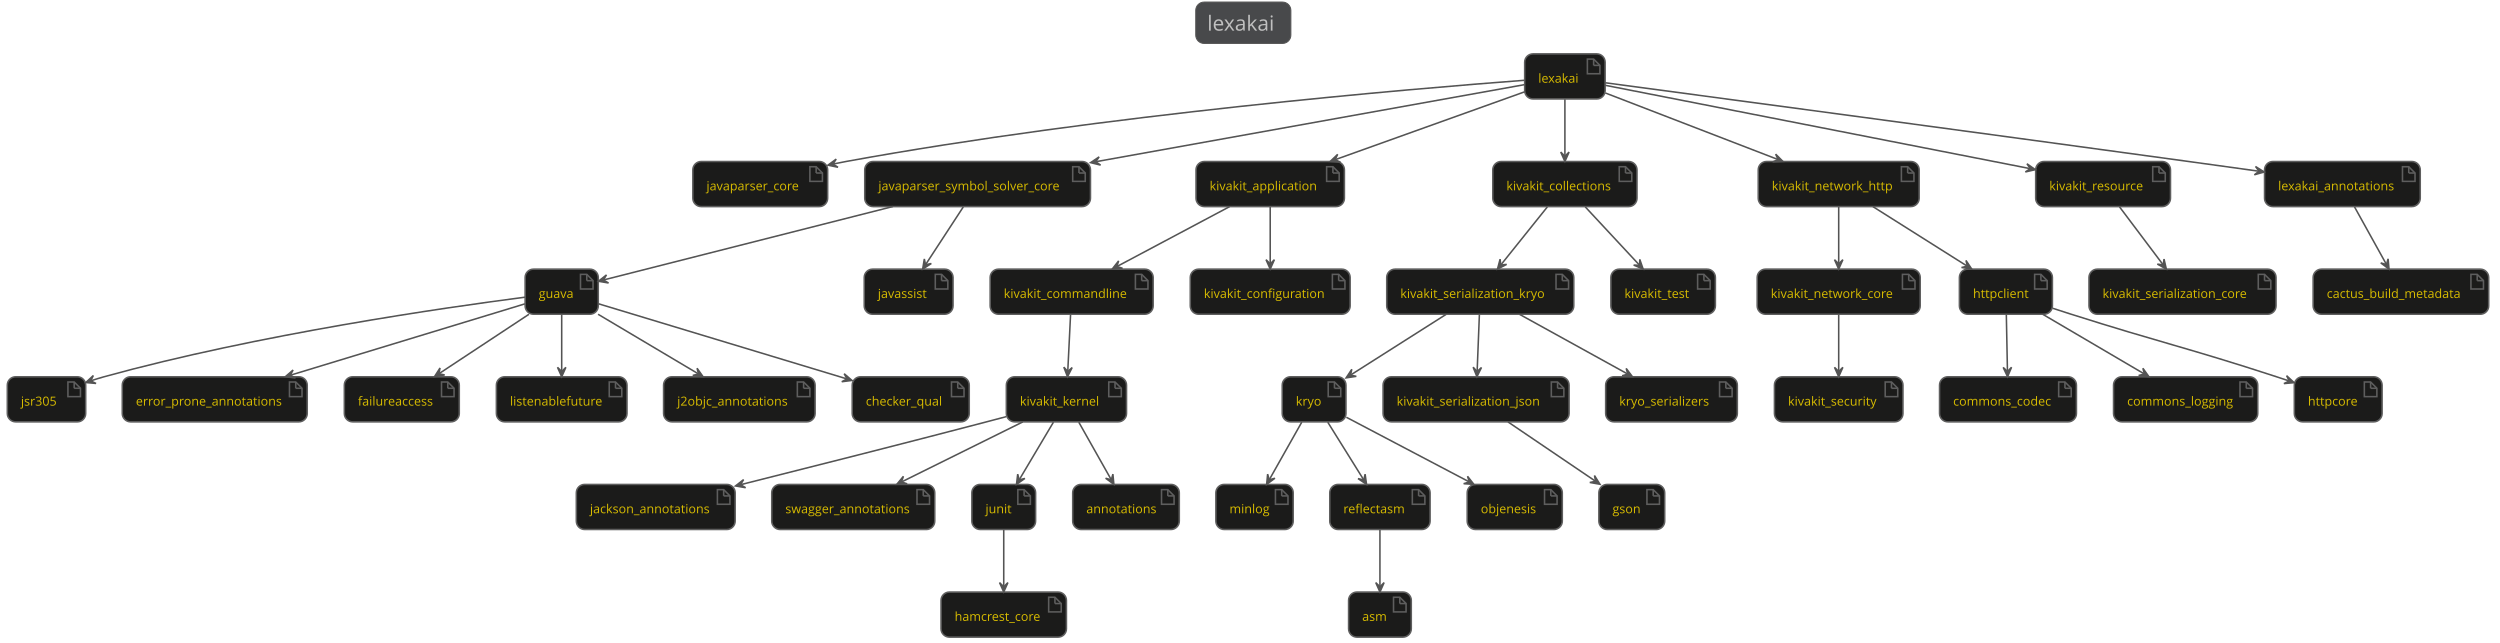
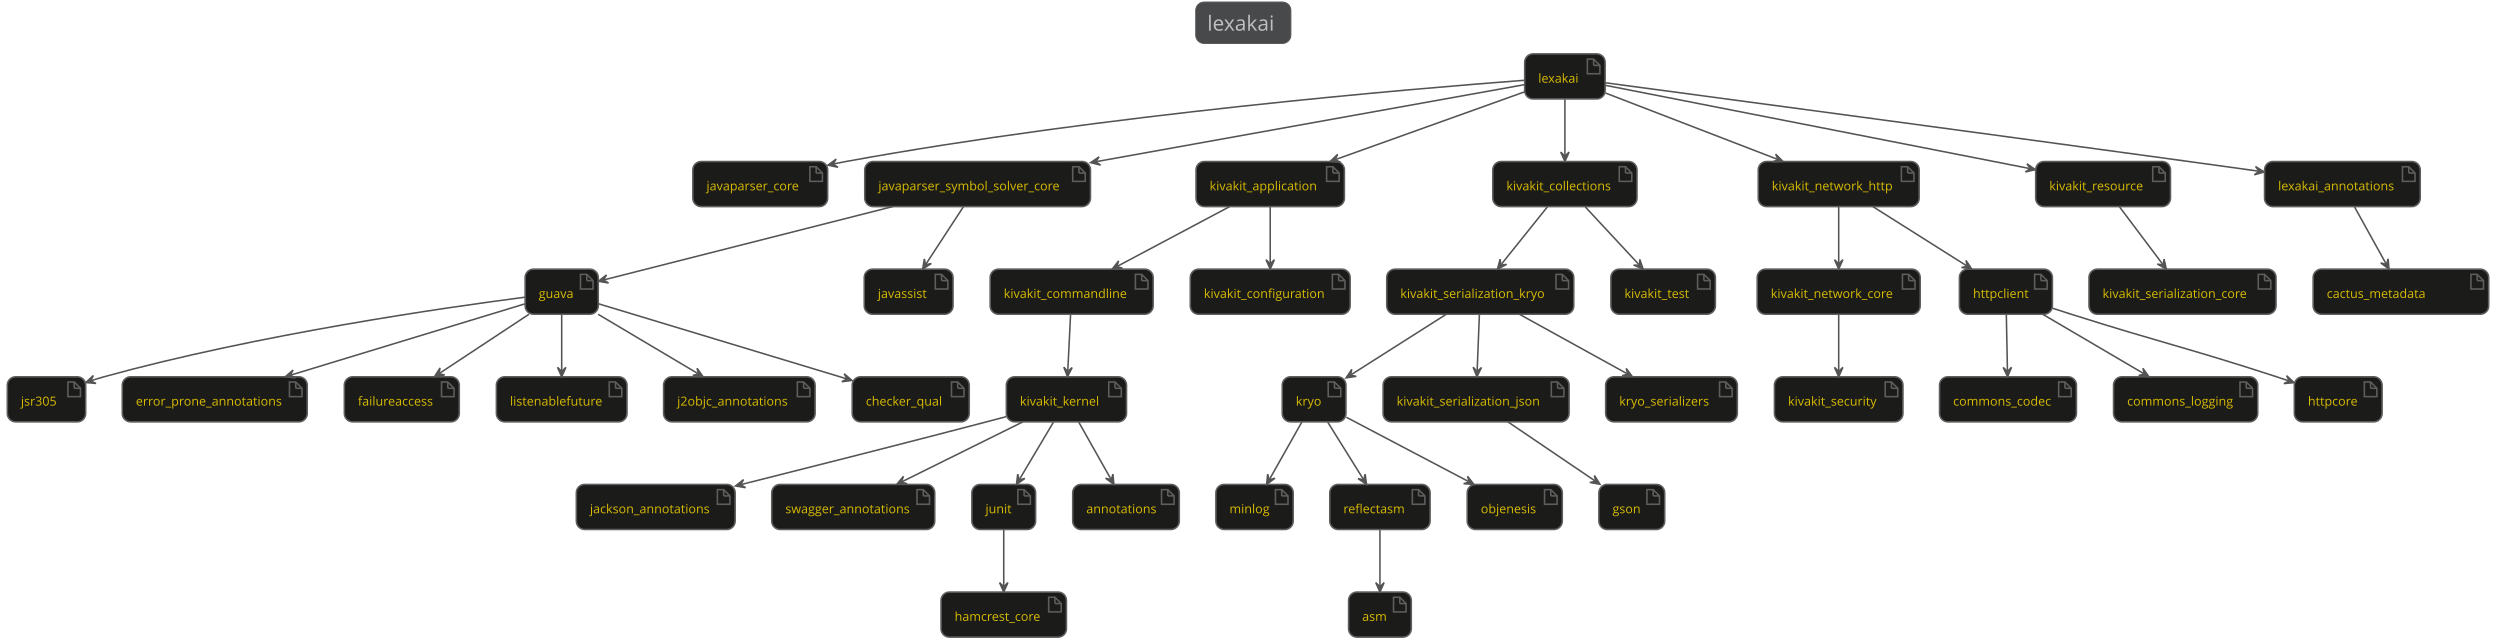
<svg xmlns="http://www.w3.org/2000/svg" contentScriptType="application/ecmascript" contentStyleType="text/css" height="640.625px" preserveAspectRatio="none" style="width:2492px;height:640px;background:#333333;" version="1.1" viewBox="0 0 2492 640" width="2492.708px" zoomAndPan="magnify">
  <defs />
  <g>
    <rect fill="#48494B" height="41.203" rx="8.333" ry="8.333" style="stroke:#545454;stroke-width:1.042;" width="94.792" x="1191.927" y="2.083" />
    <text fill="#C0C0C0" font-family="Open Sans,Avenir,Nunito,Arial,Helvetica,SansSerif" font-size="20.833" lengthAdjust="spacing" textLength="71.875" x="1203.385" y="30.558">lexakai</text>
    <rect fill="#1B1B1A" height="44.93" rx="8.333" ry="8.333" style="stroke:#5E5E5E;stroke-width:1.562;" width="63.542" x="1278.125" y="375.578" />
    <polygon fill="#1B1B1A" points="1323.958,380.786,1323.958,395.37,1336.458,395.37,1336.458,387.036,1330.208,380.786,1323.958,380.786" style="stroke:#5E5E5E;stroke-width:1.562;" />
    <line style="stroke:#5E5E5E;stroke-width:1.562;" x1="1330.208" x2="1330.208" y1="380.786" y2="387.036" />
    <line style="stroke:#5E5E5E;stroke-width:1.562;" x1="1336.458" x2="1330.208" y1="387.036" y2="387.036" />
    <text fill="#D8BC00" font-family="Open Sans,Avenir,Nunito,Arial,Helvetica,SansSerif" font-size="12.5" lengthAdjust="spacing" textLength="26.042" x="1291.667" y="404.329">kryo</text>
    <rect fill="#1B1B1A" height="44.93" rx="8.333" ry="8.333" style="stroke:#5E5E5E;stroke-width:1.562;" width="77.083" x="1211.979" y="482.87" />
    <polygon fill="#1B1B1A" points="1271.354,488.078,1271.354,502.661,1283.854,502.661,1283.854,494.328,1277.604,488.078,1271.354,488.078" style="stroke:#5E5E5E;stroke-width:1.562;" />
    <line style="stroke:#5E5E5E;stroke-width:1.562;" x1="1277.604" x2="1277.604" y1="488.078" y2="494.328" />
    <line style="stroke:#5E5E5E;stroke-width:1.562;" x1="1283.854" x2="1277.604" y1="494.328" y2="494.328" />
    <text fill="#D8BC00" font-family="Open Sans,Avenir,Nunito,Arial,Helvetica,SansSerif" font-size="12.5" lengthAdjust="spacing" textLength="39.583" x="1225.521" y="511.621">minlog</text>
    <rect fill="#1B1B1A" height="44.93" rx="8.333" ry="8.333" style="stroke:#5E5E5E;stroke-width:1.562;" width="100" x="1325.521" y="482.87" />
    <polygon fill="#1B1B1A" points="1407.812,488.078,1407.812,502.661,1420.312,502.661,1420.312,494.328,1414.062,488.078,1407.812,488.078" style="stroke:#5E5E5E;stroke-width:1.562;" />
    <line style="stroke:#5E5E5E;stroke-width:1.562;" x1="1414.062" x2="1414.062" y1="488.078" y2="494.328" />
    <line style="stroke:#5E5E5E;stroke-width:1.562;" x1="1420.312" x2="1414.062" y1="494.328" y2="494.328" />
    <text fill="#D8BC00" font-family="Open Sans,Avenir,Nunito,Arial,Helvetica,SansSerif" font-size="12.5" lengthAdjust="spacing" textLength="62.5" x="1339.062" y="511.621">reflectasm</text>
    <rect fill="#1B1B1A" height="44.93" rx="8.333" ry="8.333" style="stroke:#5E5E5E;stroke-width:1.562;" width="158.333" x="574.479" y="482.87" />
    <polygon fill="#1B1B1A" points="715.104,488.078,715.104,502.661,727.604,502.661,727.604,494.328,721.354,488.078,715.104,488.078" style="stroke:#5E5E5E;stroke-width:1.562;" />
    <line style="stroke:#5E5E5E;stroke-width:1.562;" x1="721.354" x2="721.354" y1="488.078" y2="494.328" />
    <line style="stroke:#5E5E5E;stroke-width:1.562;" x1="727.604" x2="721.354" y1="494.328" y2="494.328" />
    <text fill="#D8BC00" font-family="Open Sans,Avenir,Nunito,Arial,Helvetica,SansSerif" font-size="12.5" lengthAdjust="spacing" textLength="120.833" x="588.021" y="511.621">jackson_annotations</text>
    <rect fill="#1B1B1A" height="44.93" rx="8.333" ry="8.333" style="stroke:#5E5E5E;stroke-width:1.562;" width="134.375" x="690.625" y="160.994" />
    <polygon fill="#1B1B1A" points="807.292,166.203,807.292,180.786,819.792,180.786,819.792,172.453,813.542,166.203,807.292,166.203" style="stroke:#5E5E5E;stroke-width:1.562;" />
    <line style="stroke:#5E5E5E;stroke-width:1.562;" x1="813.542" x2="813.542" y1="166.203" y2="172.453" />
    <line style="stroke:#5E5E5E;stroke-width:1.562;" x1="819.792" x2="813.542" y1="172.453" y2="172.453" />
    <text fill="#D8BC00" font-family="Open Sans,Avenir,Nunito,Arial,Helvetica,SansSerif" font-size="12.5" lengthAdjust="spacing" textLength="96.875" x="704.167" y="189.746">javaparser_core</text>
    <rect fill="#1B1B1A" height="44.93" rx="8.333" ry="8.333" style="stroke:#5E5E5E;stroke-width:1.562;" width="225" x="861.979" y="160.994" />
    <polygon fill="#1B1B1A" points="1069.271,166.203,1069.271,180.786,1081.771,180.786,1081.771,172.453,1075.521,166.203,1069.271,166.203" style="stroke:#5E5E5E;stroke-width:1.562;" />
    <line style="stroke:#5E5E5E;stroke-width:1.562;" x1="1075.521" x2="1075.521" y1="166.203" y2="172.453" />
    <line style="stroke:#5E5E5E;stroke-width:1.562;" x1="1081.771" x2="1075.521" y1="172.453" y2="172.453" />
    <text fill="#D8BC00" font-family="Open Sans,Avenir,Nunito,Arial,Helvetica,SansSerif" font-size="12.5" lengthAdjust="spacing" textLength="187.5" x="875.521" y="189.746">javaparser_symbol_solver_core</text>
    <rect fill="#1B1B1A" height="44.93" rx="8.333" ry="8.333" style="stroke:#5E5E5E;stroke-width:1.562;" width="78.125" x="7.292" y="375.578" />
    <polygon fill="#1B1B1A" points="67.708,380.786,67.708,395.37,80.208,395.37,80.208,387.036,73.958,380.786,67.708,380.786" style="stroke:#5E5E5E;stroke-width:1.562;" />
    <line style="stroke:#5E5E5E;stroke-width:1.562;" x1="73.958" x2="73.958" y1="380.786" y2="387.036" />
    <line style="stroke:#5E5E5E;stroke-width:1.562;" x1="80.208" x2="73.958" y1="387.036" y2="387.036" />
    <text fill="#D8BC00" font-family="Open Sans,Avenir,Nunito,Arial,Helvetica,SansSerif" font-size="12.5" lengthAdjust="spacing" textLength="40.625" x="20.833" y="404.329">jsr305</text>
    <rect fill="#1B1B1A" height="44.93" rx="8.333" ry="8.333" style="stroke:#5E5E5E;stroke-width:1.562;" width="65.625" x="1593.75" y="482.87" />
    <polygon fill="#1B1B1A" points="1641.667,488.078,1641.667,502.661,1654.167,502.661,1654.167,494.328,1647.917,488.078,1641.667,488.078" style="stroke:#5E5E5E;stroke-width:1.562;" />
    <line style="stroke:#5E5E5E;stroke-width:1.562;" x1="1647.917" x2="1647.917" y1="488.078" y2="494.328" />
    <line style="stroke:#5E5E5E;stroke-width:1.562;" x1="1654.167" x2="1647.917" y1="494.328" y2="494.328" />
    <text fill="#D8BC00" font-family="Open Sans,Avenir,Nunito,Arial,Helvetica,SansSerif" font-size="12.5" lengthAdjust="spacing" textLength="28.125" x="1607.292" y="511.621">gson</text>
    <rect fill="#1B1B1A" height="44.93" rx="8.333" ry="8.333" style="stroke:#5E5E5E;stroke-width:1.562;" width="184.375" x="121.875" y="375.578" />
    <polygon fill="#1B1B1A" points="288.542,380.786,288.542,395.37,301.042,395.37,301.042,387.036,294.792,380.786,288.542,380.786" style="stroke:#5E5E5E;stroke-width:1.562;" />
    <line style="stroke:#5E5E5E;stroke-width:1.562;" x1="294.792" x2="294.792" y1="380.786" y2="387.036" />
    <line style="stroke:#5E5E5E;stroke-width:1.562;" x1="301.042" x2="294.792" y1="387.036" y2="387.036" />
    <text fill="#D8BC00" font-family="Open Sans,Avenir,Nunito,Arial,Helvetica,SansSerif" font-size="12.5" lengthAdjust="spacing" textLength="146.875" x="135.417" y="404.329">error_prone_annotations</text>
    <rect fill="#1B1B1A" height="44.93" rx="8.333" ry="8.333" style="stroke:#5E5E5E;stroke-width:1.562;" width="114.583" x="343.229" y="375.578" />
    <polygon fill="#1B1B1A" points="440.104,380.786,440.104,395.37,452.604,395.37,452.604,387.036,446.354,380.786,440.104,380.786" style="stroke:#5E5E5E;stroke-width:1.562;" />
    <line style="stroke:#5E5E5E;stroke-width:1.562;" x1="446.354" x2="446.354" y1="380.786" y2="387.036" />
    <line style="stroke:#5E5E5E;stroke-width:1.562;" x1="452.604" x2="446.354" y1="387.036" y2="387.036" />
    <text fill="#D8BC00" font-family="Open Sans,Avenir,Nunito,Arial,Helvetica,SansSerif" font-size="12.5" lengthAdjust="spacing" textLength="77.083" x="356.771" y="404.329">failureaccess</text>
    <rect fill="#1B1B1A" height="44.93" rx="8.333" ry="8.333" style="stroke:#5E5E5E;stroke-width:1.562;" width="72.917" x="523.438" y="268.286" />
    <polygon fill="#1B1B1A" points="578.646,273.495,578.646,288.078,591.146,288.078,591.146,279.745,584.896,273.495,578.646,273.495" style="stroke:#5E5E5E;stroke-width:1.562;" />
    <line style="stroke:#5E5E5E;stroke-width:1.562;" x1="584.896" x2="584.896" y1="273.495" y2="279.745" />
    <line style="stroke:#5E5E5E;stroke-width:1.562;" x1="591.146" x2="584.896" y1="279.745" y2="279.745" />
    <text fill="#D8BC00" font-family="Open Sans,Avenir,Nunito,Arial,Helvetica,SansSerif" font-size="12.5" lengthAdjust="spacing" textLength="35.417" x="536.979" y="297.038">guava</text>
    <rect fill="#1B1B1A" height="44.93" rx="8.333" ry="8.333" style="stroke:#5E5E5E;stroke-width:1.562;" width="130.208" x="494.792" y="375.578" />
    <polygon fill="#1B1B1A" points="607.292,380.786,607.292,395.37,619.792,395.37,619.792,387.036,613.542,380.786,607.292,380.786" style="stroke:#5E5E5E;stroke-width:1.562;" />
    <line style="stroke:#5E5E5E;stroke-width:1.562;" x1="613.542" x2="613.542" y1="380.786" y2="387.036" />
    <line style="stroke:#5E5E5E;stroke-width:1.562;" x1="619.792" x2="613.542" y1="387.036" y2="387.036" />
    <text fill="#D8BC00" font-family="Open Sans,Avenir,Nunito,Arial,Helvetica,SansSerif" font-size="12.5" lengthAdjust="spacing" textLength="92.708" x="508.333" y="404.329">listenablefuture</text>
    <rect fill="#1B1B1A" height="44.93" rx="8.333" ry="8.333" style="stroke:#5E5E5E;stroke-width:1.562;" width="151.042" x="661.458" y="375.578" />
    <polygon fill="#1B1B1A" points="794.792,380.786,794.792,395.37,807.292,395.37,807.292,387.036,801.042,380.786,794.792,380.786" style="stroke:#5E5E5E;stroke-width:1.562;" />
    <line style="stroke:#5E5E5E;stroke-width:1.562;" x1="801.042" x2="801.042" y1="380.786" y2="387.036" />
    <line style="stroke:#5E5E5E;stroke-width:1.562;" x1="807.292" x2="801.042" y1="387.036" y2="387.036" />
    <text fill="#D8BC00" font-family="Open Sans,Avenir,Nunito,Arial,Helvetica,SansSerif" font-size="12.5" lengthAdjust="spacing" textLength="113.542" x="675" y="404.329">j2objc_annotations</text>
    <rect fill="#1B1B1A" height="44.93" rx="8.333" ry="8.333" style="stroke:#5E5E5E;stroke-width:1.562;" width="175" x="2305.729" y="268.286" />
    <polygon fill="#1B1B1A" points="2463.021,273.495,2463.021,288.078,2475.521,288.078,2475.521,279.745,2469.271,273.495,2463.021,273.495" style="stroke:#5E5E5E;stroke-width:1.562;" />
    <line style="stroke:#5E5E5E;stroke-width:1.562;" x1="2469.271" x2="2469.271" y1="273.495" y2="279.745" />
    <line style="stroke:#5E5E5E;stroke-width:1.562;" x1="2475.521" x2="2469.271" y1="279.745" y2="279.745" />
-     <text fill="#D8BC00" font-family="Open Sans,Avenir,Nunito,Arial,Helvetica,SansSerif" font-size="12.5" lengthAdjust="spacing" textLength="137.5" x="2319.271" y="297.038">cactus_build_metadata</text>
+     <text fill="#D8BC00" font-family="Open Sans,Avenir,Nunito,Arial,Helvetica,SansSerif" font-size="12.5" lengthAdjust="spacing" textLength="137.5" x="2319.271" y="297.038">cactus_metadata</text>
    <rect fill="#1B1B1A" height="44.93" rx="8.333" ry="8.333" style="stroke:#5E5E5E;stroke-width:1.562;" width="147.917" x="1192.188" y="160.994" />
    <polygon fill="#1B1B1A" points="1322.396,166.203,1322.396,180.786,1334.896,180.786,1334.896,172.453,1328.646,166.203,1322.396,166.203" style="stroke:#5E5E5E;stroke-width:1.562;" />
    <line style="stroke:#5E5E5E;stroke-width:1.562;" x1="1328.646" x2="1328.646" y1="166.203" y2="172.453" />
    <line style="stroke:#5E5E5E;stroke-width:1.562;" x1="1334.896" x2="1328.646" y1="172.453" y2="172.453" />
    <text fill="#D8BC00" font-family="Open Sans,Avenir,Nunito,Arial,Helvetica,SansSerif" font-size="12.5" lengthAdjust="spacing" textLength="110.417" x="1205.729" y="189.746">kivakit_application</text>
    <rect fill="#1B1B1A" height="44.93" rx="8.333" ry="8.333" style="stroke:#5E5E5E;stroke-width:1.562;" width="143.75" x="1488.021" y="160.994" />
    <polygon fill="#1B1B1A" points="1614.062,166.203,1614.062,180.786,1626.562,180.786,1626.562,172.453,1620.312,166.203,1614.062,166.203" style="stroke:#5E5E5E;stroke-width:1.562;" />
    <line style="stroke:#5E5E5E;stroke-width:1.562;" x1="1620.312" x2="1620.312" y1="166.203" y2="172.453" />
    <line style="stroke:#5E5E5E;stroke-width:1.562;" x1="1626.562" x2="1620.312" y1="172.453" y2="172.453" />
    <text fill="#D8BC00" font-family="Open Sans,Avenir,Nunito,Arial,Helvetica,SansSerif" font-size="12.5" lengthAdjust="spacing" textLength="106.25" x="1501.562" y="189.746">kivakit_collections</text>
    <rect fill="#1B1B1A" height="44.93" rx="8.333" ry="8.333" style="stroke:#5E5E5E;stroke-width:1.562;" width="162.5" x="986.979" y="268.286" />
    <polygon fill="#1B1B1A" points="1131.771,273.495,1131.771,288.078,1144.271,288.078,1144.271,279.745,1138.021,273.495,1131.771,273.495" style="stroke:#5E5E5E;stroke-width:1.562;" />
    <line style="stroke:#5E5E5E;stroke-width:1.562;" x1="1138.021" x2="1138.021" y1="273.495" y2="279.745" />
    <line style="stroke:#5E5E5E;stroke-width:1.562;" x1="1144.271" x2="1138.021" y1="279.745" y2="279.745" />
    <text fill="#D8BC00" font-family="Open Sans,Avenir,Nunito,Arial,Helvetica,SansSerif" font-size="12.5" lengthAdjust="spacing" textLength="125" x="1000.521" y="297.038">kivakit_commandline</text>
    <rect fill="#1B1B1A" height="44.93" rx="8.333" ry="8.333" style="stroke:#5E5E5E;stroke-width:1.562;" width="159.375" x="1186.458" y="268.286" />
    <polygon fill="#1B1B1A" points="1328.125,273.495,1328.125,288.078,1340.625,288.078,1340.625,279.745,1334.375,273.495,1328.125,273.495" style="stroke:#5E5E5E;stroke-width:1.562;" />
    <line style="stroke:#5E5E5E;stroke-width:1.562;" x1="1334.375" x2="1334.375" y1="273.495" y2="279.745" />
    <line style="stroke:#5E5E5E;stroke-width:1.562;" x1="1340.625" x2="1334.375" y1="279.745" y2="279.745" />
    <text fill="#D8BC00" font-family="Open Sans,Avenir,Nunito,Arial,Helvetica,SansSerif" font-size="12.5" lengthAdjust="spacing" textLength="121.875" x="1200" y="297.038">kivakit_configuration</text>
    <rect fill="#1B1B1A" height="44.93" rx="8.333" ry="8.333" style="stroke:#5E5E5E;stroke-width:1.562;" width="119.792" x="1003.125" y="375.578" />
    <polygon fill="#1B1B1A" points="1105.208,380.786,1105.208,395.37,1117.708,395.37,1117.708,387.036,1111.458,380.786,1105.208,380.786" style="stroke:#5E5E5E;stroke-width:1.562;" />
    <line style="stroke:#5E5E5E;stroke-width:1.562;" x1="1111.458" x2="1111.458" y1="380.786" y2="387.036" />
    <line style="stroke:#5E5E5E;stroke-width:1.562;" x1="1117.708" x2="1111.458" y1="387.036" y2="387.036" />
    <text fill="#D8BC00" font-family="Open Sans,Avenir,Nunito,Arial,Helvetica,SansSerif" font-size="12.5" lengthAdjust="spacing" textLength="82.292" x="1016.667" y="404.329">kivakit_kernel</text>
    <rect fill="#1B1B1A" height="44.93" rx="8.333" ry="8.333" style="stroke:#5E5E5E;stroke-width:1.562;" width="162.5" x="1751.562" y="268.286" />
    <polygon fill="#1B1B1A" points="1896.354,273.495,1896.354,288.078,1908.854,288.078,1908.854,279.745,1902.604,273.495,1896.354,273.495" style="stroke:#5E5E5E;stroke-width:1.562;" />
    <line style="stroke:#5E5E5E;stroke-width:1.562;" x1="1902.604" x2="1902.604" y1="273.495" y2="279.745" />
    <line style="stroke:#5E5E5E;stroke-width:1.562;" x1="1908.854" x2="1902.604" y1="279.745" y2="279.745" />
    <text fill="#D8BC00" font-family="Open Sans,Avenir,Nunito,Arial,Helvetica,SansSerif" font-size="12.5" lengthAdjust="spacing" textLength="125" x="1765.104" y="297.038">kivakit_network_core</text>
    <rect fill="#1B1B1A" height="44.93" rx="8.333" ry="8.333" style="stroke:#5E5E5E;stroke-width:1.562;" width="160.417" x="1752.604" y="160.994" />
    <polygon fill="#1B1B1A" points="1895.312,166.203,1895.312,180.786,1907.812,180.786,1907.812,172.453,1901.562,166.203,1895.312,166.203" style="stroke:#5E5E5E;stroke-width:1.562;" />
    <line style="stroke:#5E5E5E;stroke-width:1.562;" x1="1901.562" x2="1901.562" y1="166.203" y2="172.453" />
    <line style="stroke:#5E5E5E;stroke-width:1.562;" x1="1907.812" x2="1901.562" y1="172.453" y2="172.453" />
    <text fill="#D8BC00" font-family="Open Sans,Avenir,Nunito,Arial,Helvetica,SansSerif" font-size="12.5" lengthAdjust="spacing" textLength="122.917" x="1766.146" y="189.746">kivakit_network_http</text>
    <rect fill="#1B1B1A" height="44.93" rx="8.333" ry="8.333" style="stroke:#5E5E5E;stroke-width:1.562;" width="134.375" x="2029.167" y="160.994" />
    <polygon fill="#1B1B1A" points="2145.833,166.203,2145.833,180.786,2158.333,180.786,2158.333,172.453,2152.083,166.203,2145.833,166.203" style="stroke:#5E5E5E;stroke-width:1.562;" />
    <line style="stroke:#5E5E5E;stroke-width:1.562;" x1="2152.083" x2="2152.083" y1="166.203" y2="172.453" />
    <line style="stroke:#5E5E5E;stroke-width:1.562;" x1="2158.333" x2="2152.083" y1="172.453" y2="172.453" />
    <text fill="#D8BC00" font-family="Open Sans,Avenir,Nunito,Arial,Helvetica,SansSerif" font-size="12.5" lengthAdjust="spacing" textLength="96.875" x="2042.708" y="189.746">kivakit_resource</text>
    <rect fill="#1B1B1A" height="44.93" rx="8.333" ry="8.333" style="stroke:#5E5E5E;stroke-width:1.562;" width="128.125" x="1768.75" y="375.578" />
    <polygon fill="#1B1B1A" points="1879.167,380.786,1879.167,395.37,1891.667,395.37,1891.667,387.036,1885.417,380.786,1879.167,380.786" style="stroke:#5E5E5E;stroke-width:1.562;" />
    <line style="stroke:#5E5E5E;stroke-width:1.562;" x1="1885.417" x2="1885.417" y1="380.786" y2="387.036" />
    <line style="stroke:#5E5E5E;stroke-width:1.562;" x1="1891.667" x2="1885.417" y1="387.036" y2="387.036" />
    <text fill="#D8BC00" font-family="Open Sans,Avenir,Nunito,Arial,Helvetica,SansSerif" font-size="12.5" lengthAdjust="spacing" textLength="90.625" x="1782.292" y="404.329">kivakit_security</text>
    <rect fill="#1B1B1A" height="44.93" rx="8.333" ry="8.333" style="stroke:#5E5E5E;stroke-width:1.562;" width="186.458" x="2082.292" y="268.286" />
    <polygon fill="#1B1B1A" points="2251.042,273.495,2251.042,288.078,2263.542,288.078,2263.542,279.745,2257.292,273.495,2251.042,273.495" style="stroke:#5E5E5E;stroke-width:1.562;" />
    <line style="stroke:#5E5E5E;stroke-width:1.562;" x1="2257.292" x2="2257.292" y1="273.495" y2="279.745" />
    <line style="stroke:#5E5E5E;stroke-width:1.562;" x1="2263.542" x2="2257.292" y1="279.745" y2="279.745" />
    <text fill="#D8BC00" font-family="Open Sans,Avenir,Nunito,Arial,Helvetica,SansSerif" font-size="12.5" lengthAdjust="spacing" textLength="148.958" x="2095.833" y="297.038">kivakit_serialization_core</text>
    <rect fill="#1B1B1A" height="44.93" rx="8.333" ry="8.333" style="stroke:#5E5E5E;stroke-width:1.562;" width="185.417" x="1378.646" y="375.578" />
    <polygon fill="#1B1B1A" points="1546.354,380.786,1546.354,395.37,1558.854,395.37,1558.854,387.036,1552.604,380.786,1546.354,380.786" style="stroke:#5E5E5E;stroke-width:1.562;" />
    <line style="stroke:#5E5E5E;stroke-width:1.562;" x1="1552.604" x2="1552.604" y1="380.786" y2="387.036" />
    <line style="stroke:#5E5E5E;stroke-width:1.562;" x1="1558.854" x2="1552.604" y1="387.036" y2="387.036" />
    <text fill="#D8BC00" font-family="Open Sans,Avenir,Nunito,Arial,Helvetica,SansSerif" font-size="12.5" lengthAdjust="spacing" textLength="147.917" x="1392.188" y="404.329">kivakit_serialization_json</text>
    <rect fill="#1B1B1A" height="44.93" rx="8.333" ry="8.333" style="stroke:#5E5E5E;stroke-width:1.562;" width="186.458" x="1382.292" y="268.286" />
    <polygon fill="#1B1B1A" points="1551.042,273.495,1551.042,288.078,1563.542,288.078,1563.542,279.745,1557.292,273.495,1551.042,273.495" style="stroke:#5E5E5E;stroke-width:1.562;" />
    <line style="stroke:#5E5E5E;stroke-width:1.562;" x1="1557.292" x2="1557.292" y1="273.495" y2="279.745" />
    <line style="stroke:#5E5E5E;stroke-width:1.562;" x1="1563.542" x2="1557.292" y1="279.745" y2="279.745" />
    <text fill="#D8BC00" font-family="Open Sans,Avenir,Nunito,Arial,Helvetica,SansSerif" font-size="12.5" lengthAdjust="spacing" textLength="148.958" x="1395.833" y="297.038">kivakit_serialization_kryo</text>
    <rect fill="#1B1B1A" height="44.93" rx="8.333" ry="8.333" style="stroke:#5E5E5E;stroke-width:1.562;" width="104.167" x="1605.729" y="268.286" />
    <polygon fill="#1B1B1A" points="1692.188,273.495,1692.188,288.078,1704.688,288.078,1704.688,279.745,1698.438,273.495,1692.188,273.495" style="stroke:#5E5E5E;stroke-width:1.562;" />
    <line style="stroke:#5E5E5E;stroke-width:1.562;" x1="1698.438" x2="1698.438" y1="273.495" y2="279.745" />
    <line style="stroke:#5E5E5E;stroke-width:1.562;" x1="1704.688" x2="1698.438" y1="279.745" y2="279.745" />
    <text fill="#D8BC00" font-family="Open Sans,Avenir,Nunito,Arial,Helvetica,SansSerif" font-size="12.5" lengthAdjust="spacing" textLength="66.667" x="1619.271" y="297.038">kivakit_test</text>
    <rect fill="#1B1B1A" height="44.93" rx="8.333" ry="8.333" style="stroke:#5E5E5E;stroke-width:1.562;" width="155.208" x="2257.292" y="160.994" />
    <polygon fill="#1B1B1A" points="2394.792,166.203,2394.792,180.786,2407.292,180.786,2407.292,172.453,2401.042,166.203,2394.792,166.203" style="stroke:#5E5E5E;stroke-width:1.562;" />
    <line style="stroke:#5E5E5E;stroke-width:1.562;" x1="2401.042" x2="2401.042" y1="166.203" y2="172.453" />
    <line style="stroke:#5E5E5E;stroke-width:1.562;" x1="2407.292" x2="2401.042" y1="172.453" y2="172.453" />
    <text fill="#D8BC00" font-family="Open Sans,Avenir,Nunito,Arial,Helvetica,SansSerif" font-size="12.5" lengthAdjust="spacing" textLength="117.708" x="2270.833" y="189.746">lexakai_annotations</text>
    <rect fill="#1B1B1A" height="44.93" rx="8.333" ry="8.333" style="stroke:#5E5E5E;stroke-width:1.562;" width="80.208" x="1519.792" y="53.703" />
    <polygon fill="#1B1B1A" points="1582.292,58.911,1582.292,73.495,1594.792,73.495,1594.792,65.161,1588.542,58.911,1582.292,58.911" style="stroke:#5E5E5E;stroke-width:1.562;" />
    <line style="stroke:#5E5E5E;stroke-width:1.562;" x1="1588.542" x2="1588.542" y1="58.911" y2="65.161" />
    <line style="stroke:#5E5E5E;stroke-width:1.562;" x1="1594.792" x2="1588.542" y1="65.161" y2="65.161" />
    <text fill="#D8BC00" font-family="Open Sans,Avenir,Nunito,Arial,Helvetica,SansSerif" font-size="12.5" lengthAdjust="spacing" textLength="42.708" x="1533.333" y="82.454">lexakai</text>
    <rect fill="#1B1B1A" height="44.93" rx="8.333" ry="8.333" style="stroke:#5E5E5E;stroke-width:1.562;" width="136.458" x="1933.333" y="375.578" />
    <polygon fill="#1B1B1A" points="2052.083,380.786,2052.083,395.37,2064.583,395.37,2064.583,387.036,2058.333,380.786,2052.083,380.786" style="stroke:#5E5E5E;stroke-width:1.562;" />
    <line style="stroke:#5E5E5E;stroke-width:1.562;" x1="2058.333" x2="2058.333" y1="380.786" y2="387.036" />
    <line style="stroke:#5E5E5E;stroke-width:1.562;" x1="2064.583" x2="2058.333" y1="387.036" y2="387.036" />
    <text fill="#D8BC00" font-family="Open Sans,Avenir,Nunito,Arial,Helvetica,SansSerif" font-size="12.5" lengthAdjust="spacing" textLength="98.958" x="1946.875" y="404.329">commons_codec</text>
    <rect fill="#1B1B1A" height="44.93" rx="8.333" ry="8.333" style="stroke:#5E5E5E;stroke-width:1.562;" width="143.75" x="2106.771" y="375.578" />
    <polygon fill="#1B1B1A" points="2232.812,380.786,2232.812,395.37,2245.312,395.37,2245.312,387.036,2239.062,380.786,2232.812,380.786" style="stroke:#5E5E5E;stroke-width:1.562;" />
    <line style="stroke:#5E5E5E;stroke-width:1.562;" x1="2239.062" x2="2239.062" y1="380.786" y2="387.036" />
    <line style="stroke:#5E5E5E;stroke-width:1.562;" x1="2245.312" x2="2239.062" y1="387.036" y2="387.036" />
    <text fill="#D8BC00" font-family="Open Sans,Avenir,Nunito,Arial,Helvetica,SansSerif" font-size="12.5" lengthAdjust="spacing" textLength="106.25" x="2120.312" y="404.329">commons_logging</text>
    <rect fill="#1B1B1A" height="44.93" rx="8.333" ry="8.333" style="stroke:#5E5E5E;stroke-width:1.562;" width="131.25" x="1600.521" y="375.578" />
    <polygon fill="#1B1B1A" points="1714.062,380.786,1714.062,395.37,1726.562,395.37,1726.562,387.036,1720.312,380.786,1714.062,380.786" style="stroke:#5E5E5E;stroke-width:1.562;" />
    <line style="stroke:#5E5E5E;stroke-width:1.562;" x1="1720.312" x2="1720.312" y1="380.786" y2="387.036" />
    <line style="stroke:#5E5E5E;stroke-width:1.562;" x1="1726.562" x2="1720.312" y1="387.036" y2="387.036" />
    <text fill="#D8BC00" font-family="Open Sans,Avenir,Nunito,Arial,Helvetica,SansSerif" font-size="12.5" lengthAdjust="spacing" textLength="93.75" x="1614.062" y="404.329">kryo_serializers</text>
    <rect fill="#1B1B1A" height="44.93" rx="8.333" ry="8.333" style="stroke:#5E5E5E;stroke-width:1.562;" width="162.5" x="769.271" y="482.87" />
    <polygon fill="#1B1B1A" points="914.062,488.078,914.062,502.661,926.562,502.661,926.562,494.328,920.312,488.078,914.062,488.078" style="stroke:#5E5E5E;stroke-width:1.562;" />
    <line style="stroke:#5E5E5E;stroke-width:1.562;" x1="920.312" x2="920.312" y1="488.078" y2="494.328" />
    <line style="stroke:#5E5E5E;stroke-width:1.562;" x1="926.562" x2="920.312" y1="494.328" y2="494.328" />
    <text fill="#D8BC00" font-family="Open Sans,Avenir,Nunito,Arial,Helvetica,SansSerif" font-size="12.5" lengthAdjust="spacing" textLength="125" x="782.812" y="511.621">swagger_annotations</text>
    <rect fill="#1B1B1A" height="44.93" rx="8.333" ry="8.333" style="stroke:#5E5E5E;stroke-width:1.562;" width="63.542" x="968.75" y="482.87" />
    <polygon fill="#1B1B1A" points="1014.583,488.078,1014.583,502.661,1027.083,502.661,1027.083,494.328,1020.833,488.078,1014.583,488.078" style="stroke:#5E5E5E;stroke-width:1.562;" />
    <line style="stroke:#5E5E5E;stroke-width:1.562;" x1="1020.833" x2="1020.833" y1="488.078" y2="494.328" />
    <line style="stroke:#5E5E5E;stroke-width:1.562;" x1="1027.083" x2="1020.833" y1="494.328" y2="494.328" />
    <text fill="#D8BC00" font-family="Open Sans,Avenir,Nunito,Arial,Helvetica,SansSerif" font-size="12.5" lengthAdjust="spacing" textLength="26.042" x="982.292" y="511.621">junit</text>
    <rect fill="#1B1B1A" height="44.93" rx="8.333" ry="8.333" style="stroke:#5E5E5E;stroke-width:1.562;" width="92.708" x="1953.125" y="268.286" />
    <polygon fill="#1B1B1A" points="2028.125,273.495,2028.125,288.078,2040.625,288.078,2040.625,279.745,2034.375,273.495,2028.125,273.495" style="stroke:#5E5E5E;stroke-width:1.562;" />
    <line style="stroke:#5E5E5E;stroke-width:1.562;" x1="2034.375" x2="2034.375" y1="273.495" y2="279.745" />
    <line style="stroke:#5E5E5E;stroke-width:1.562;" x1="2040.625" x2="2034.375" y1="279.745" y2="279.745" />
    <text fill="#D8BC00" font-family="Open Sans,Avenir,Nunito,Arial,Helvetica,SansSerif" font-size="12.5" lengthAdjust="spacing" textLength="55.208" x="1966.667" y="297.038">httpclient</text>
    <rect fill="#1B1B1A" height="44.93" rx="8.333" ry="8.333" style="stroke:#5E5E5E;stroke-width:1.562;" width="87.5" x="2286.979" y="375.578" />
    <polygon fill="#1B1B1A" points="2356.771,380.786,2356.771,395.37,2369.271,395.37,2369.271,387.036,2363.021,380.786,2356.771,380.786" style="stroke:#5E5E5E;stroke-width:1.562;" />
    <line style="stroke:#5E5E5E;stroke-width:1.562;" x1="2363.021" x2="2363.021" y1="380.786" y2="387.036" />
    <line style="stroke:#5E5E5E;stroke-width:1.562;" x1="2369.271" x2="2363.021" y1="387.036" y2="387.036" />
    <text fill="#D8BC00" font-family="Open Sans,Avenir,Nunito,Arial,Helvetica,SansSerif" font-size="12.5" lengthAdjust="spacing" textLength="50" x="2300.521" y="404.329">httpcore</text>
    <rect fill="#1B1B1A" height="44.93" rx="8.333" ry="8.333" style="stroke:#5E5E5E;stroke-width:1.562;" width="116.667" x="849.479" y="375.578" />
    <polygon fill="#1B1B1A" points="948.438,380.786,948.438,395.37,960.938,395.37,960.938,387.036,954.688,380.786,948.438,380.786" style="stroke:#5E5E5E;stroke-width:1.562;" />
    <line style="stroke:#5E5E5E;stroke-width:1.562;" x1="954.688" x2="954.688" y1="380.786" y2="387.036" />
    <line style="stroke:#5E5E5E;stroke-width:1.562;" x1="960.938" x2="954.688" y1="387.036" y2="387.036" />
    <text fill="#D8BC00" font-family="Open Sans,Avenir,Nunito,Arial,Helvetica,SansSerif" font-size="12.5" lengthAdjust="spacing" textLength="79.167" x="863.021" y="404.329">checker_qual</text>
    <rect fill="#1B1B1A" height="44.93" rx="8.333" ry="8.333" style="stroke:#5E5E5E;stroke-width:1.562;" width="125" x="938.021" y="590.161" />
    <polygon fill="#1B1B1A" points="1045.312,595.37,1045.312,609.953,1057.812,609.953,1057.812,601.62,1051.562,595.37,1045.312,595.37" style="stroke:#5E5E5E;stroke-width:1.562;" />
    <line style="stroke:#5E5E5E;stroke-width:1.562;" x1="1051.562" x2="1051.562" y1="595.37" y2="601.62" />
    <line style="stroke:#5E5E5E;stroke-width:1.562;" x1="1057.812" x2="1051.562" y1="601.62" y2="601.62" />
    <text fill="#D8BC00" font-family="Open Sans,Avenir,Nunito,Arial,Helvetica,SansSerif" font-size="12.5" lengthAdjust="spacing" textLength="87.5" x="951.562" y="618.913">hamcrest_core</text>
    <rect fill="#1B1B1A" height="44.93" rx="8.333" ry="8.333" style="stroke:#5E5E5E;stroke-width:1.562;" width="88.542" x="861.458" y="268.286" />
    <polygon fill="#1B1B1A" points="932.292,273.495,932.292,288.078,944.792,288.078,944.792,279.745,938.542,273.495,932.292,273.495" style="stroke:#5E5E5E;stroke-width:1.562;" />
    <line style="stroke:#5E5E5E;stroke-width:1.562;" x1="938.542" x2="938.542" y1="273.495" y2="279.745" />
    <line style="stroke:#5E5E5E;stroke-width:1.562;" x1="944.792" x2="938.542" y1="279.745" y2="279.745" />
    <text fill="#D8BC00" font-family="Open Sans,Avenir,Nunito,Arial,Helvetica,SansSerif" font-size="12.5" lengthAdjust="spacing" textLength="51.042" x="875" y="297.038">javassist</text>
    <rect fill="#1B1B1A" height="44.93" rx="8.333" ry="8.333" style="stroke:#5E5E5E;stroke-width:1.562;" width="106.25" x="1069.271" y="482.87" />
    <polygon fill="#1B1B1A" points="1157.812,488.078,1157.812,502.661,1170.312,502.661,1170.312,494.328,1164.062,488.078,1157.812,488.078" style="stroke:#5E5E5E;stroke-width:1.562;" />
    <line style="stroke:#5E5E5E;stroke-width:1.562;" x1="1164.062" x2="1164.062" y1="488.078" y2="494.328" />
    <line style="stroke:#5E5E5E;stroke-width:1.562;" x1="1170.312" x2="1164.062" y1="494.328" y2="494.328" />
    <text fill="#D8BC00" font-family="Open Sans,Avenir,Nunito,Arial,Helvetica,SansSerif" font-size="12.5" lengthAdjust="spacing" textLength="68.75" x="1082.812" y="511.621">annotations</text>
    <rect fill="#1B1B1A" height="44.93" rx="8.333" ry="8.333" style="stroke:#5E5E5E;stroke-width:1.562;" width="94.792" x="1462.5" y="482.87" />
    <polygon fill="#1B1B1A" points="1539.583,488.078,1539.583,502.661,1552.083,502.661,1552.083,494.328,1545.833,488.078,1539.583,488.078" style="stroke:#5E5E5E;stroke-width:1.562;" />
    <line style="stroke:#5E5E5E;stroke-width:1.562;" x1="1545.833" x2="1545.833" y1="488.078" y2="494.328" />
    <line style="stroke:#5E5E5E;stroke-width:1.562;" x1="1552.083" x2="1545.833" y1="494.328" y2="494.328" />
    <text fill="#D8BC00" font-family="Open Sans,Avenir,Nunito,Arial,Helvetica,SansSerif" font-size="12.5" lengthAdjust="spacing" textLength="57.292" x="1476.042" y="511.621">objenesis</text>
    <rect fill="#1B1B1A" height="44.93" rx="8.333" ry="8.333" style="stroke:#5E5E5E;stroke-width:1.562;" width="62.5" x="1344.271" y="590.161" />
    <polygon fill="#1B1B1A" points="1389.062,595.37,1389.062,609.953,1401.562,609.953,1401.562,601.62,1395.312,595.37,1389.062,595.37" style="stroke:#5E5E5E;stroke-width:1.562;" />
    <line style="stroke:#5E5E5E;stroke-width:1.562;" x1="1395.312" x2="1395.312" y1="595.37" y2="601.62" />
    <line style="stroke:#5E5E5E;stroke-width:1.562;" x1="1401.562" x2="1395.312" y1="601.62" y2="601.62" />
    <text fill="#D8BC00" font-family="Open Sans,Avenir,Nunito,Arial,Helvetica,SansSerif" font-size="12.5" lengthAdjust="spacing" textLength="25" x="1357.812" y="618.913">asm</text>
    <path d="M596.469,302.786 C655.25,320.557 771.49,355.703 844.115,377.671 " fill="none" id="guava-to-checker_qual" style="stroke:#545454;stroke-width:1.562;" />
    <polygon fill="#545454" points="849.26,379.224,841.487,372.528,844.274,377.72,839.082,380.507,849.26,379.224" style="stroke:#545454;stroke-width:1.562;" />
    <path d="M523.208,302.88 C467.875,319.724 361.823,351.984 289.531,373.974 " fill="none" id="guava-to-error_prone_annotations" style="stroke:#545454;stroke-width:1.562;" />
    <polygon fill="#545454" points="284.385,375.536,294.568,376.791,289.368,374.019,292.14,368.819,284.385,375.536" style="stroke:#545454;stroke-width:1.562;" />
    <path d="M527.26,313.265 C501.26,330.432 464.854,354.463 437.729,372.37 " fill="none" id="guava-to-failureaccess" style="stroke:#545454;stroke-width:1.562;" />
    <polygon fill="#545454" points="433.115,375.421,443.233,373.728,437.46,372.55,438.638,366.776,433.115,375.421" style="stroke:#545454;stroke-width:1.562;" />
    <path d="M596.156,313.265 C625.167,330.505 665.833,354.661 696.01,372.599 " fill="none" id="guava-to-j2objc_annotations" style="stroke:#545454;stroke-width:1.562;" />
    <polygon fill="#545454" points="700.76,375.421,694.832,367.048,696.284,372.759,690.573,374.211,700.76,375.421" style="stroke:#545454;stroke-width:1.562;" />
    <path d="M523.333,296.234 C445.281,306.328 256.979,333.265 103.646,375.578 C99.375,376.755 94.99,378.12 90.615,379.567 " fill="none" id="guava-to-jsr305" style="stroke:#545454;stroke-width:1.562;" />
    <polygon fill="#545454" points="85.51,381.307,95.729,382.221,90.439,379.624,93.037,374.335,85.51,381.307" style="stroke:#545454;stroke-width:1.562;" />
    <path d="M559.896,313.526 C559.896,329.995 559.896,352.692 559.896,370.245 " fill="none" id="guava-to-listenablefuture" style="stroke:#545454;stroke-width:1.562;" />
    <polygon fill="#545454" points="559.896,375.526,564.062,366.151,559.896,370.317,555.729,366.151,559.896,375.526" style="stroke:#545454;stroke-width:1.562;" />
    <path d="M1999.906,313.526 C2000.24,329.995 2000.688,352.692 2001.031,370.245 " fill="none" id="httpclient-to-commons_codec" style="stroke:#545454;stroke-width:1.562;" />
    <polygon fill="#545454" points="2001.135,375.526,2005.114,366.069,2001.031,370.318,1996.782,366.236,2001.135,375.526" style="stroke:#545454;stroke-width:1.562;" />
    <path d="M2036.167,313.265 C2065.521,330.505 2106.667,354.661 2137.198,372.599 " fill="none" id="httpclient-to-commons_logging" style="stroke:#545454;stroke-width:1.562;" />
    <polygon fill="#545454" points="2142.01,375.421,2136.029,367.086,2137.517,372.788,2131.815,374.276,2142.01,375.421" style="stroke:#545454;stroke-width:1.562;" />
    <path d="M2046,307.255 C2052.073,309.234 2058.208,311.224 2064.062,313.078 C2154.927,341.932 2178.625,346.036 2269.271,375.578 C2273.365,376.911 2277.594,378.317 2281.844,379.755 " fill="none" id="httpclient-to-httpcore" style="stroke:#545454;stroke-width:1.562;" />
    <polygon fill="#545454" points="2286.823,381.442,2279.297,374.47,2281.894,379.76,2276.604,382.357,2286.823,381.442" style="stroke:#545454;stroke-width:1.562;" />
    <path d="M890.083,205.849 C802.396,228.099 668.802,262.005 601.594,279.057 " fill="none" id="javaparser_symbol_solver_core-to-guava" style="stroke:#545454;stroke-width:1.562;" />
    <polygon fill="#545454" points="596.479,280.359,606.591,282.092,601.528,279.078,604.542,274.015,596.479,280.359" style="stroke:#545454;stroke-width:1.562;" />
    <path d="M960.229,206.234 C949.281,222.984 934.125,246.182 922.573,263.859 " fill="none" id="javaparser_symbol_solver_core-to-javassist" style="stroke:#545454;stroke-width:1.562;" />
    <polygon fill="#545454" points="919.719,268.234,928.342,262.676,922.573,263.878,921.372,258.109,919.719,268.234" style="stroke:#545454;stroke-width:1.562;" />
    <path d="M1000.521,528.109 C1000.521,544.578 1000.521,567.276 1000.521,584.828 " fill="none" id="junit-to-hamcrest_core" style="stroke:#545454;stroke-width:1.562;" />
    <polygon fill="#545454" points="1000.521,590.109,1004.688,580.734,1000.521,584.901,996.354,580.734,1000.521,590.109" style="stroke:#545454;stroke-width:1.562;" />
    <path d="M1225.615,205.974 C1193.062,223.276 1147.365,247.567 1113.594,265.526 " fill="none" id="kivakit_application-to-kivakit_commandline" style="stroke:#545454;stroke-width:1.562;" />
    <polygon fill="#545454" points="1108.708,268.13,1118.943,267.415,1113.309,265.688,1115.036,260.054,1108.708,268.13" style="stroke:#545454;stroke-width:1.562;" />
    <path d="M1266.146,206.234 C1266.146,222.703 1266.146,245.401 1266.146,262.953 " fill="none" id="kivakit_application-to-kivakit_configuration" style="stroke:#545454;stroke-width:1.562;" />
    <polygon fill="#545454" points="1266.146,268.234,1270.312,258.859,1266.146,263.026,1261.979,258.859,1266.146,268.234" style="stroke:#545454;stroke-width:1.562;" />
    <path d="M1542.417,206.234 C1528.979,222.984 1510.375,246.182 1496.198,263.859 " fill="none" id="kivakit_collections-to-kivakit_serialization_kryo" style="stroke:#545454;stroke-width:1.562;" />
    <polygon fill="#545454" points="1492.688,268.234,1501.804,263.529,1495.947,264.171,1495.304,258.314,1492.688,268.234" style="stroke:#545454;stroke-width:1.562;" />
    <path d="M1580.188,206.234 C1595.917,223.13 1617.729,246.578 1634.24,264.307 " fill="none" id="kivakit_collections-to-kivakit_test" style="stroke:#545454;stroke-width:1.562;" />
    <polygon fill="#545454" points="1637.885,268.234,1634.533,258.538,1634.331,264.427,1628.442,264.225,1637.885,268.234" style="stroke:#545454;stroke-width:1.562;" />
    <path d="M1067.146,313.526 C1066.333,329.995 1065.208,352.692 1064.344,370.245 " fill="none" id="kivakit_commandline-to-kivakit_kernel" style="stroke:#545454;stroke-width:1.562;" />
    <polygon fill="#545454" points="1064.083,375.526,1068.727,366.378,1064.352,370.324,1060.405,365.949,1064.083,375.526" style="stroke:#545454;stroke-width:1.562;" />
    <path d="M1075.323,420.817 C1084.698,437.432 1097.646,460.37 1107.594,477.995 " fill="none" id="kivakit_kernel-to-annotations" style="stroke:#545454;stroke-width:1.562;" />
    <polygon fill="#545454" points="1110.312,482.817,1109.337,472.605,1107.754,478.281,1102.078,476.698,1110.312,482.817" style="stroke:#545454;stroke-width:1.562;" />
    <path d="M1002.958,415.317 C996.521,417.036 990.052,418.745 983.854,420.37 C900.479,442.203 805.052,466.338 738.292,483.099 " fill="none" id="kivakit_kernel-to-jackson_annotations" style="stroke:#545454;stroke-width:1.562;" />
    <polygon fill="#545454" points="733.125,484.39,743.232,486.152,738.177,483.124,741.205,478.069,733.125,484.39" style="stroke:#545454;stroke-width:1.562;" />
    <path d="M1050.073,420.817 C1040.198,437.432 1026.573,460.37 1016.104,477.995 " fill="none" id="kivakit_kernel-to-junit" style="stroke:#545454;stroke-width:1.562;" />
    <polygon fill="#545454" points="1013.24,482.817,1021.613,476.889,1015.902,478.341,1014.45,472.63,1013.24,482.817" style="stroke:#545454;stroke-width:1.562;" />
    <path d="M1019.51,420.557 C984.406,437.932 935.094,462.359 898.792,480.328 " fill="none" id="kivakit_kernel-to-swagger_annotations" style="stroke:#545454;stroke-width:1.562;" />
    <polygon fill="#545454" points="893.979,482.713,904.228,482.26,898.641,480.39,900.511,474.802,893.979,482.713" style="stroke:#545454;stroke-width:1.562;" />
    <path d="M1832.812,313.526 C1832.812,329.995 1832.812,352.692 1832.812,370.245 " fill="none" id="kivakit_network_core-to-kivakit_security" style="stroke:#545454;stroke-width:1.562;" />
    <polygon fill="#545454" points="1832.812,375.526,1836.979,366.151,1832.812,370.317,1828.646,366.151,1832.812,375.526" style="stroke:#545454;stroke-width:1.562;" />
    <path d="M1866.938,205.974 C1894.24,223.213 1932.521,247.369 1960.927,265.307 " fill="none" id="kivakit_network_http-to-httpclient" style="stroke:#545454;stroke-width:1.562;" />
    <polygon fill="#545454" points="1965.396,268.13,1959.695,259.6,1960.993,265.348,1955.245,266.645,1965.396,268.13" style="stroke:#545454;stroke-width:1.562;" />
    <path d="M1832.812,206.234 C1832.812,222.703 1832.812,245.401 1832.812,262.953 " fill="none" id="kivakit_network_http-to-kivakit_network_core" style="stroke:#545454;stroke-width:1.562;" />
    <polygon fill="#545454" points="1832.812,268.234,1836.979,258.859,1832.812,263.026,1828.646,258.859,1832.812,268.234" style="stroke:#545454;stroke-width:1.562;" />
    <path d="M2112.76,206.234 C2125.365,222.984 2142.823,246.182 2156.125,263.859 " fill="none" id="kivakit_resource-to-kivakit_serialization_core" style="stroke:#545454;stroke-width:1.562;" />
    <polygon fill="#545454" points="2159.406,268.234,2157.097,258.238,2156.274,264.073,2150.439,263.249,2159.406,268.234" style="stroke:#545454;stroke-width:1.562;" />
    <path d="M1503.135,420.557 C1528.458,437.724 1563.917,461.755 1590.333,479.661 " fill="none" id="kivakit_serialization_json-to-gson" style="stroke:#545454;stroke-width:1.562;" />
    <polygon fill="#545454" points="1594.823,482.713,1589.389,474.011,1590.508,479.797,1584.722,480.916,1594.823,482.713" style="stroke:#545454;stroke-width:1.562;" />
    <path d="M1474.656,313.526 C1474,329.995 1473.104,352.692 1472.406,370.245 " fill="none" id="kivakit_serialization_kryo-to-kivakit_serialization_json" style="stroke:#545454;stroke-width:1.562;" />
    <polygon fill="#545454" points="1472.198,375.526,1476.736,366.325,1472.406,370.322,1468.409,365.992,1472.198,375.526" style="stroke:#545454;stroke-width:1.562;" />
    <path d="M1441.604,313.265 C1413.844,330.901 1374.667,355.786 1346.26,373.828 " fill="none" id="kivakit_serialization_kryo-to-kryo" style="stroke:#545454;stroke-width:1.562;" />
    <polygon fill="#545454" points="1341.802,376.661,1351.947,375.137,1346.194,373.862,1347.469,368.109,1341.802,376.661" style="stroke:#545454;stroke-width:1.562;" />
    <path d="M1514.552,313.265 C1545.906,330.567 1589.917,354.859 1622.448,372.817 " fill="none" id="kivakit_serialization_kryo-to-kryo_serializers" style="stroke:#545454;stroke-width:1.562;" />
    <polygon fill="#545454" points="1627.167,375.421,1620.975,367.242,1622.608,372.904,1616.946,374.536,1627.167,375.421" style="stroke:#545454;stroke-width:1.562;" />
    <path d="M1297.594,420.817 C1288.219,437.432 1275.271,460.37 1265.323,477.995 " fill="none" id="kryo-to-minlog" style="stroke:#545454;stroke-width:1.562;" />
    <polygon fill="#545454" points="1262.604,482.817,1270.839,476.698,1265.163,478.281,1263.58,472.605,1262.604,482.817" style="stroke:#545454;stroke-width:1.562;" />
    <path d="M1342.031,415.921 C1375.104,433.317 1426.938,460.588 1464.26,480.213 " fill="none" id="kryo-to-objenesis" style="stroke:#545454;stroke-width:1.562;" />
    <polygon fill="#545454" points="1469.198,482.817,1462.839,474.766,1464.588,480.394,1458.961,482.142,1469.198,482.817" style="stroke:#545454;stroke-width:1.562;" />
    <path d="M1323.49,420.817 C1333.854,437.432 1348.167,460.37 1359.156,477.995 " fill="none" id="kryo-to-reflectasm" style="stroke:#545454;stroke-width:1.562;" />
    <polygon fill="#545454" points="1362.167,482.817,1360.747,472.657,1359.413,478.397,1353.673,477.063,1362.167,482.817" style="stroke:#545454;stroke-width:1.562;" />
    <path d="M1519.615,80.026 C1410.208,88.265 1098.625,114.328 843.229,160.994 C839.01,161.765 834.698,162.619 830.354,163.536 " fill="none" id="lexakai-to-javaparser_core" style="stroke:#545454;stroke-width:1.562;" />
    <polygon fill="#545454" points="825.25,164.64,835.294,166.73,830.341,163.539,833.532,158.585,825.25,164.64" style="stroke:#545454;stroke-width:1.562;" />
    <path d="M1519.656,84.37 C1432.833,99.974 1225.083,137.307 1092.573,161.13 " fill="none" id="lexakai-to-javaparser_symbol_solver_core" style="stroke:#545454;stroke-width:1.562;" />
    <polygon fill="#545454" points="1087.104,162.109,1097.061,164.58,1092.233,161.202,1095.611,156.374,1087.104,162.109" style="stroke:#545454;stroke-width:1.562;" />
    <path d="M1519.667,91.546 C1471.083,108.953 1388.74,138.442 1331.115,159.078 " fill="none" id="lexakai-to-kivakit_application" style="stroke:#545454;stroke-width:1.562;" />
    <polygon fill="#545454" points="1325.958,160.922,1336.19,161.679,1330.861,159.163,1333.376,153.834,1325.958,160.922" style="stroke:#545454;stroke-width:1.562;" />
    <path d="M1559.896,98.942 C1559.896,115.411 1559.896,138.109 1559.896,155.661 " fill="none" id="lexakai-to-kivakit_collections" style="stroke:#545454;stroke-width:1.562;" />
    <polygon fill="#545454" points="1559.896,160.942,1564.062,151.567,1559.896,155.734,1555.729,151.567,1559.896,160.942" style="stroke:#545454;stroke-width:1.562;" />
    <path d="M1600.167,92.661 C1645.552,110.161 1719.833,138.797 1772.229,158.994 " fill="none" id="lexakai-to-kivakit_network_http" style="stroke:#545454;stroke-width:1.562;" />
    <polygon fill="#545454" points="1777.229,160.922,1769.979,153.663,1772.369,159.049,1766.983,161.439,1777.229,160.922" style="stroke:#545454;stroke-width:1.562;" />
    <path d="M1600.219,85.046 C1690.281,102.713 1908.896,145.588 2023.5,168.057 " fill="none" id="lexakai-to-kivakit_resource" style="stroke:#545454;stroke-width:1.562;" />
    <polygon fill="#545454" points="2028.875,169.119,2020.473,163.233,2023.763,168.121,2018.875,171.411,2028.875,169.119" style="stroke:#545454;stroke-width:1.562;" />
    <path d="M1600.281,82.526 C1699.365,95.734 1962.396,130.911 2181.771,160.994 C2204.417,164.099 2228.948,167.505 2251.594,170.661 " fill="none" id="lexakai-to-lexakai_annotations" style="stroke:#545454;stroke-width:1.562;" />
    <polygon fill="#545454" points="2257.01,171.422,2248.31,165.985,2251.853,170.693,2247.145,174.236,2257.01,171.422" style="stroke:#545454;stroke-width:1.562;" />
-     <path d="M2346.979,206.234 C2356.198,222.849 2368.917,245.786 2378.688,263.411 " fill="none" id="lexakai_annotations-to-cactus_build_metadata" style="stroke:#545454;stroke-width:1.562;" />
+     <path d="M2346.979,206.234 C2356.198,222.849 2368.917,245.786 2378.688,263.411 " fill="none" id="lexakai_annotations-to-cactus_metadata" style="stroke:#545454;stroke-width:1.562;" />
    <polygon fill="#545454" points="2381.354,268.234,2380.444,258.015,2378.825,263.681,2373.159,262.062,2381.354,268.234" style="stroke:#545454;stroke-width:1.562;" />
    <path d="M1375.521,528.109 C1375.521,544.578 1375.521,567.276 1375.521,584.828 " fill="none" id="reflectasm-to-asm" style="stroke:#545454;stroke-width:1.562;" />
    <polygon fill="#545454" points="1375.521,590.109,1379.688,580.734,1375.521,584.901,1371.354,580.734,1375.521,590.109" style="stroke:#545454;stroke-width:1.562;" />
  </g>
</svg>
